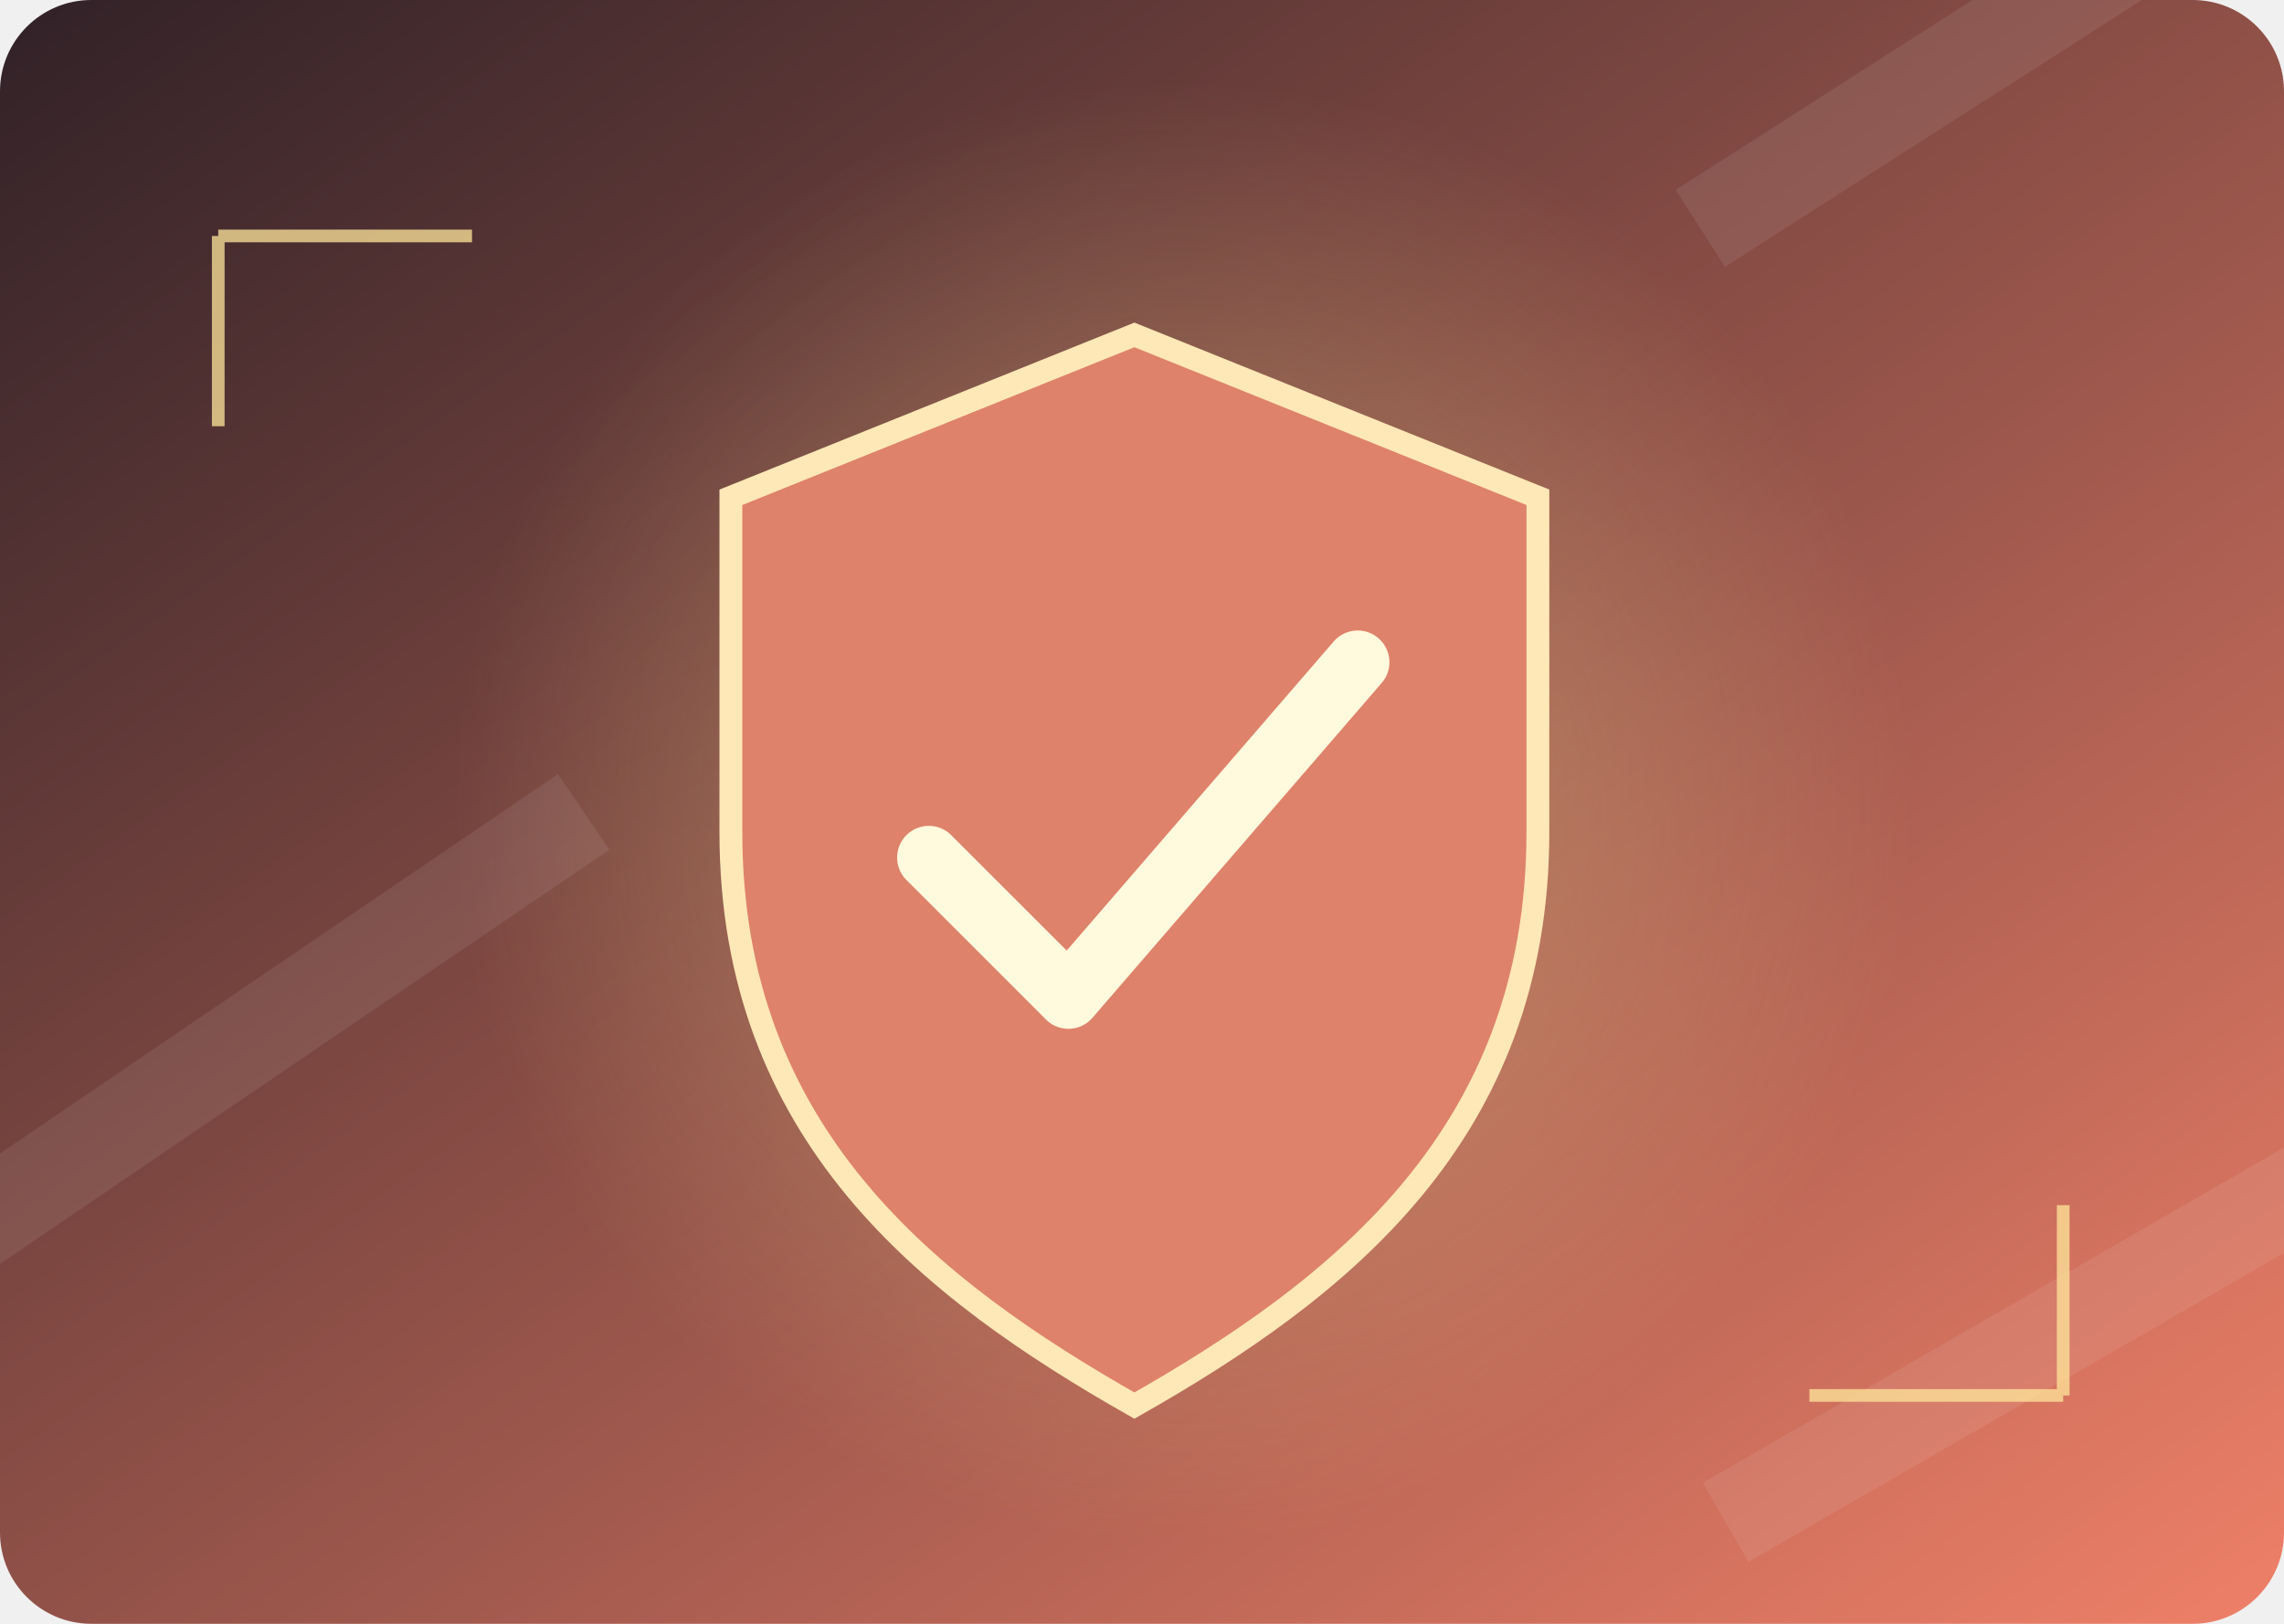
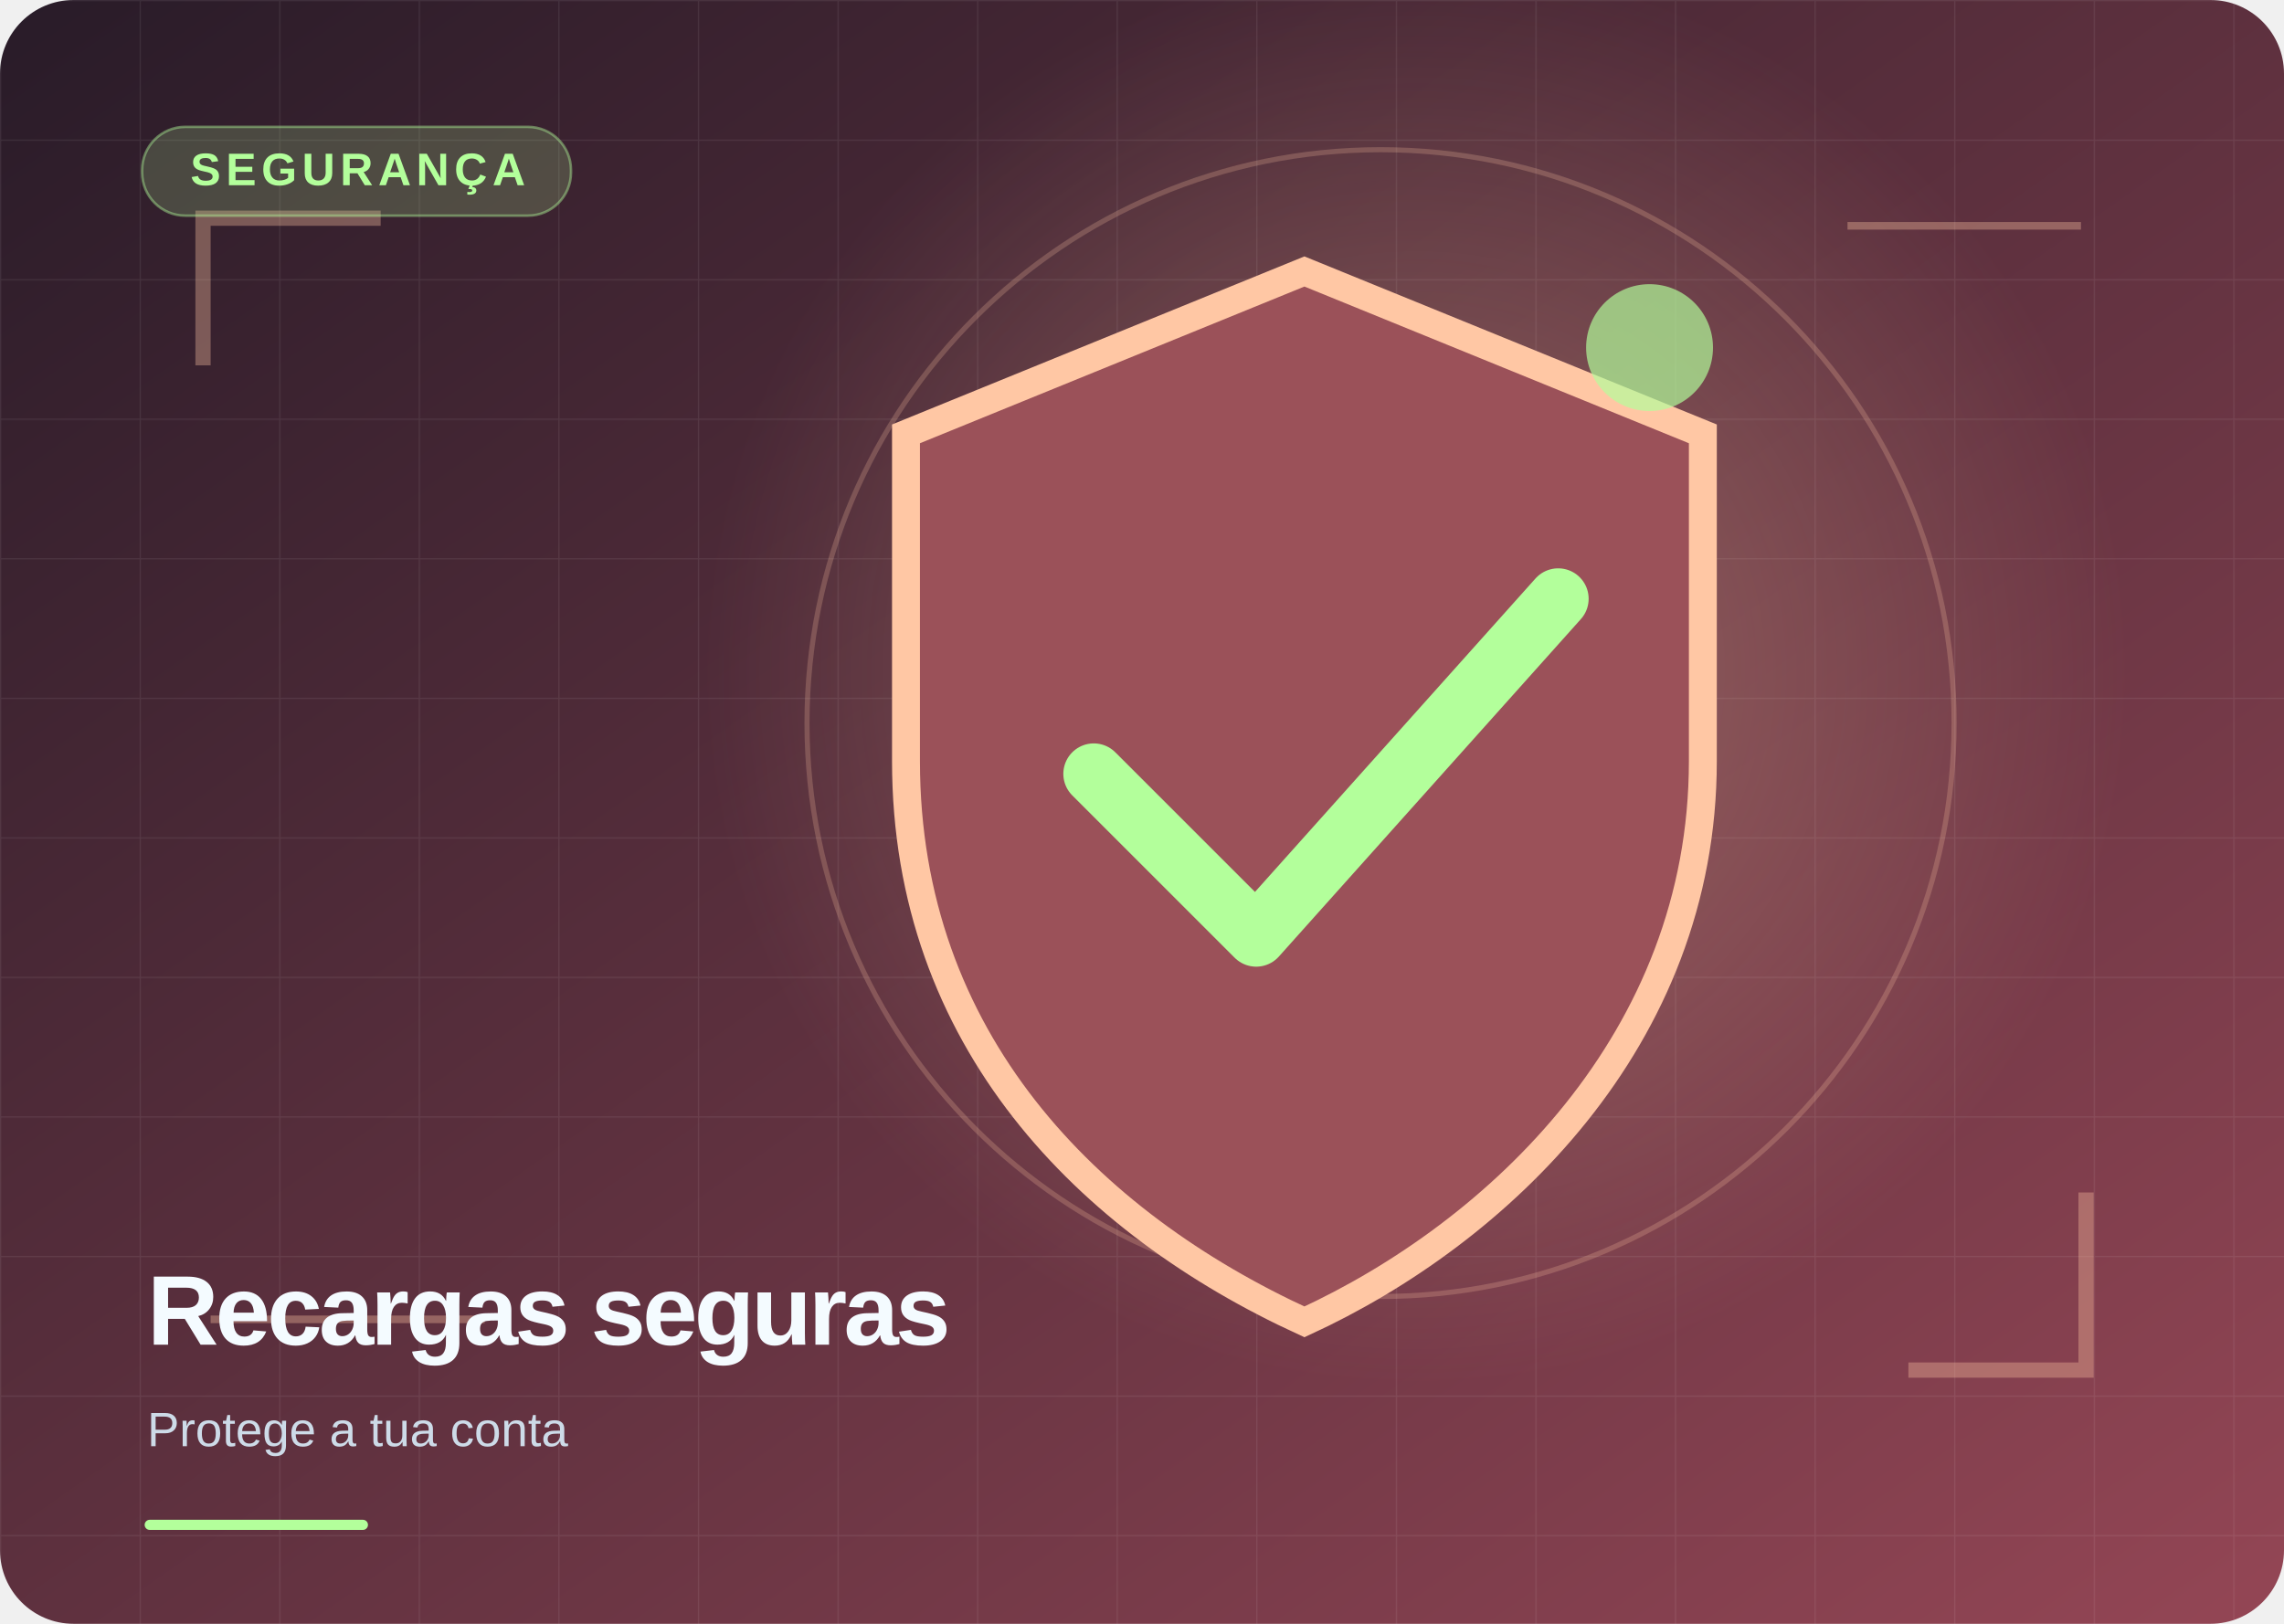
- <svg xmlns="http://www.w3.org/2000/svg" width="900" height="640" viewBox="0 0 900 640">
+ <svg xmlns="http://www.w3.org/2000/svg" width="900" height="640" viewBox="0 0 900 640" role="img" aria-labelledby="title desc">
  <defs>
-     <linearGradient id="g" x2="1" y2="1">
-       <stop stop-color="#302127" />
-       <stop offset="1" stop-color="#ef8068" />
+     <linearGradient id="bg" x1="0" y1="0" x2="1" y2="1">
+       <stop stop-color="#281B28" />
+       <stop offset="1" stop-color="#944655" />
    </linearGradient>
-     <radialGradient id="r">
-       <stop stop-color="#ffe59b" stop-opacity=".4" />
-       <stop offset="1" stop-color="#ffe59b" stop-opacity="0" />
+     <radialGradient id="glow">
+       <stop stop-color="#FFC7A4" stop-opacity=".35" />
+       <stop offset="1" stop-color="#FFC7A4" stop-opacity="0" />
    </radialGradient>
+     <pattern id="grid" width="55" height="55" patternUnits="userSpaceOnUse">
+       <path d="M55 0H0V55" fill="none" stroke="#fff" stroke-opacity=".075" stroke-width="1" />
+     </pattern>
  </defs>
-   <rect width="900" height="640" rx="36" fill="url(#g)" />
-   <circle cx="466" cy="320" r="290" fill="url(#r)" />
-   <path d="M-20 490l250-170M670 90l250-160M680 600l260-150" stroke="white" stroke-opacity=".08" stroke-width="36" />
-   <path d="M447 132L606 196v132c0 119-78 180-159 226-81-46-159-107-159-226V196z" fill="#df826b" stroke="#ffe8b7" stroke-width="9" />
-   <path d="M366 338l55 55 114-132" fill="none" stroke="#fff9dd" stroke-width="25" stroke-linecap="round" stroke-linejoin="round" />
-   <g stroke="#ffe59b" opacity=".75">
-     <path d="M86 93h100M86 93v75M813 550h-100M813 550v-75" stroke-width="5" />
+   <rect width="900" height="640" rx="29" fill="url(#bg)" />
+   <rect width="900" height="640" rx="29" fill="url(#grid)" />
+   <circle cx="558" cy="265" r="280" fill="url(#glow)" />
+   <circle cx="544" cy="285" r="226" fill="none" stroke="#FFC7A4" stroke-opacity=".23" stroke-width="2" />
+   <g opacity=".35" fill="none" stroke="#FFC7A4" stroke-width="6">
+     <path d="M80 144V86h70M752 540h70v-70" />
+     <path d="M728 89h92M83 520h108" stroke-width="3" />
  </g>
+   <path d="M514 107L671 171v129c0 110-81 186-157 221-85-39-157-111-157-221V171Z" fill="#9b5159" stroke="#FFC7A4" stroke-width="11" />
+   <path d="M431 305l64 64 119-133" fill="none" stroke="#B3FF9B" stroke-width="24" stroke-linecap="round" stroke-linejoin="round" />
+   <circle cx="650" cy="137" r="25" fill="#B3FF9B" opacity=".68" />
+   <rect x="56" y="50" width="169" height="35" rx="17" fill="#B3FF9B" fill-opacity=".19" stroke="#B3FF9B" stroke-opacity=".42" />
+   <text x="75" y="73" font-family="Arial,Helvetica,sans-serif" fill="#B3FF9B" font-size="18" font-weight="700" letter-spacing="2">SEGURANÇA</text>
+   <text x="58" y="530" fill="#F4FBFF" font-size="39" font-family="Arial,Helvetica,sans-serif" font-weight="800" letter-spacing="-1.3">Recargas seguras</text>
+   <text x="58" y="570" fill="#CDDBE8" font-size="19" font-family="Arial,Helvetica,sans-serif">Protege a tua conta</text>
+   <rect x="57" y="599" width="88" height="4" rx="2" fill="#B3FF9B" />
</svg>
